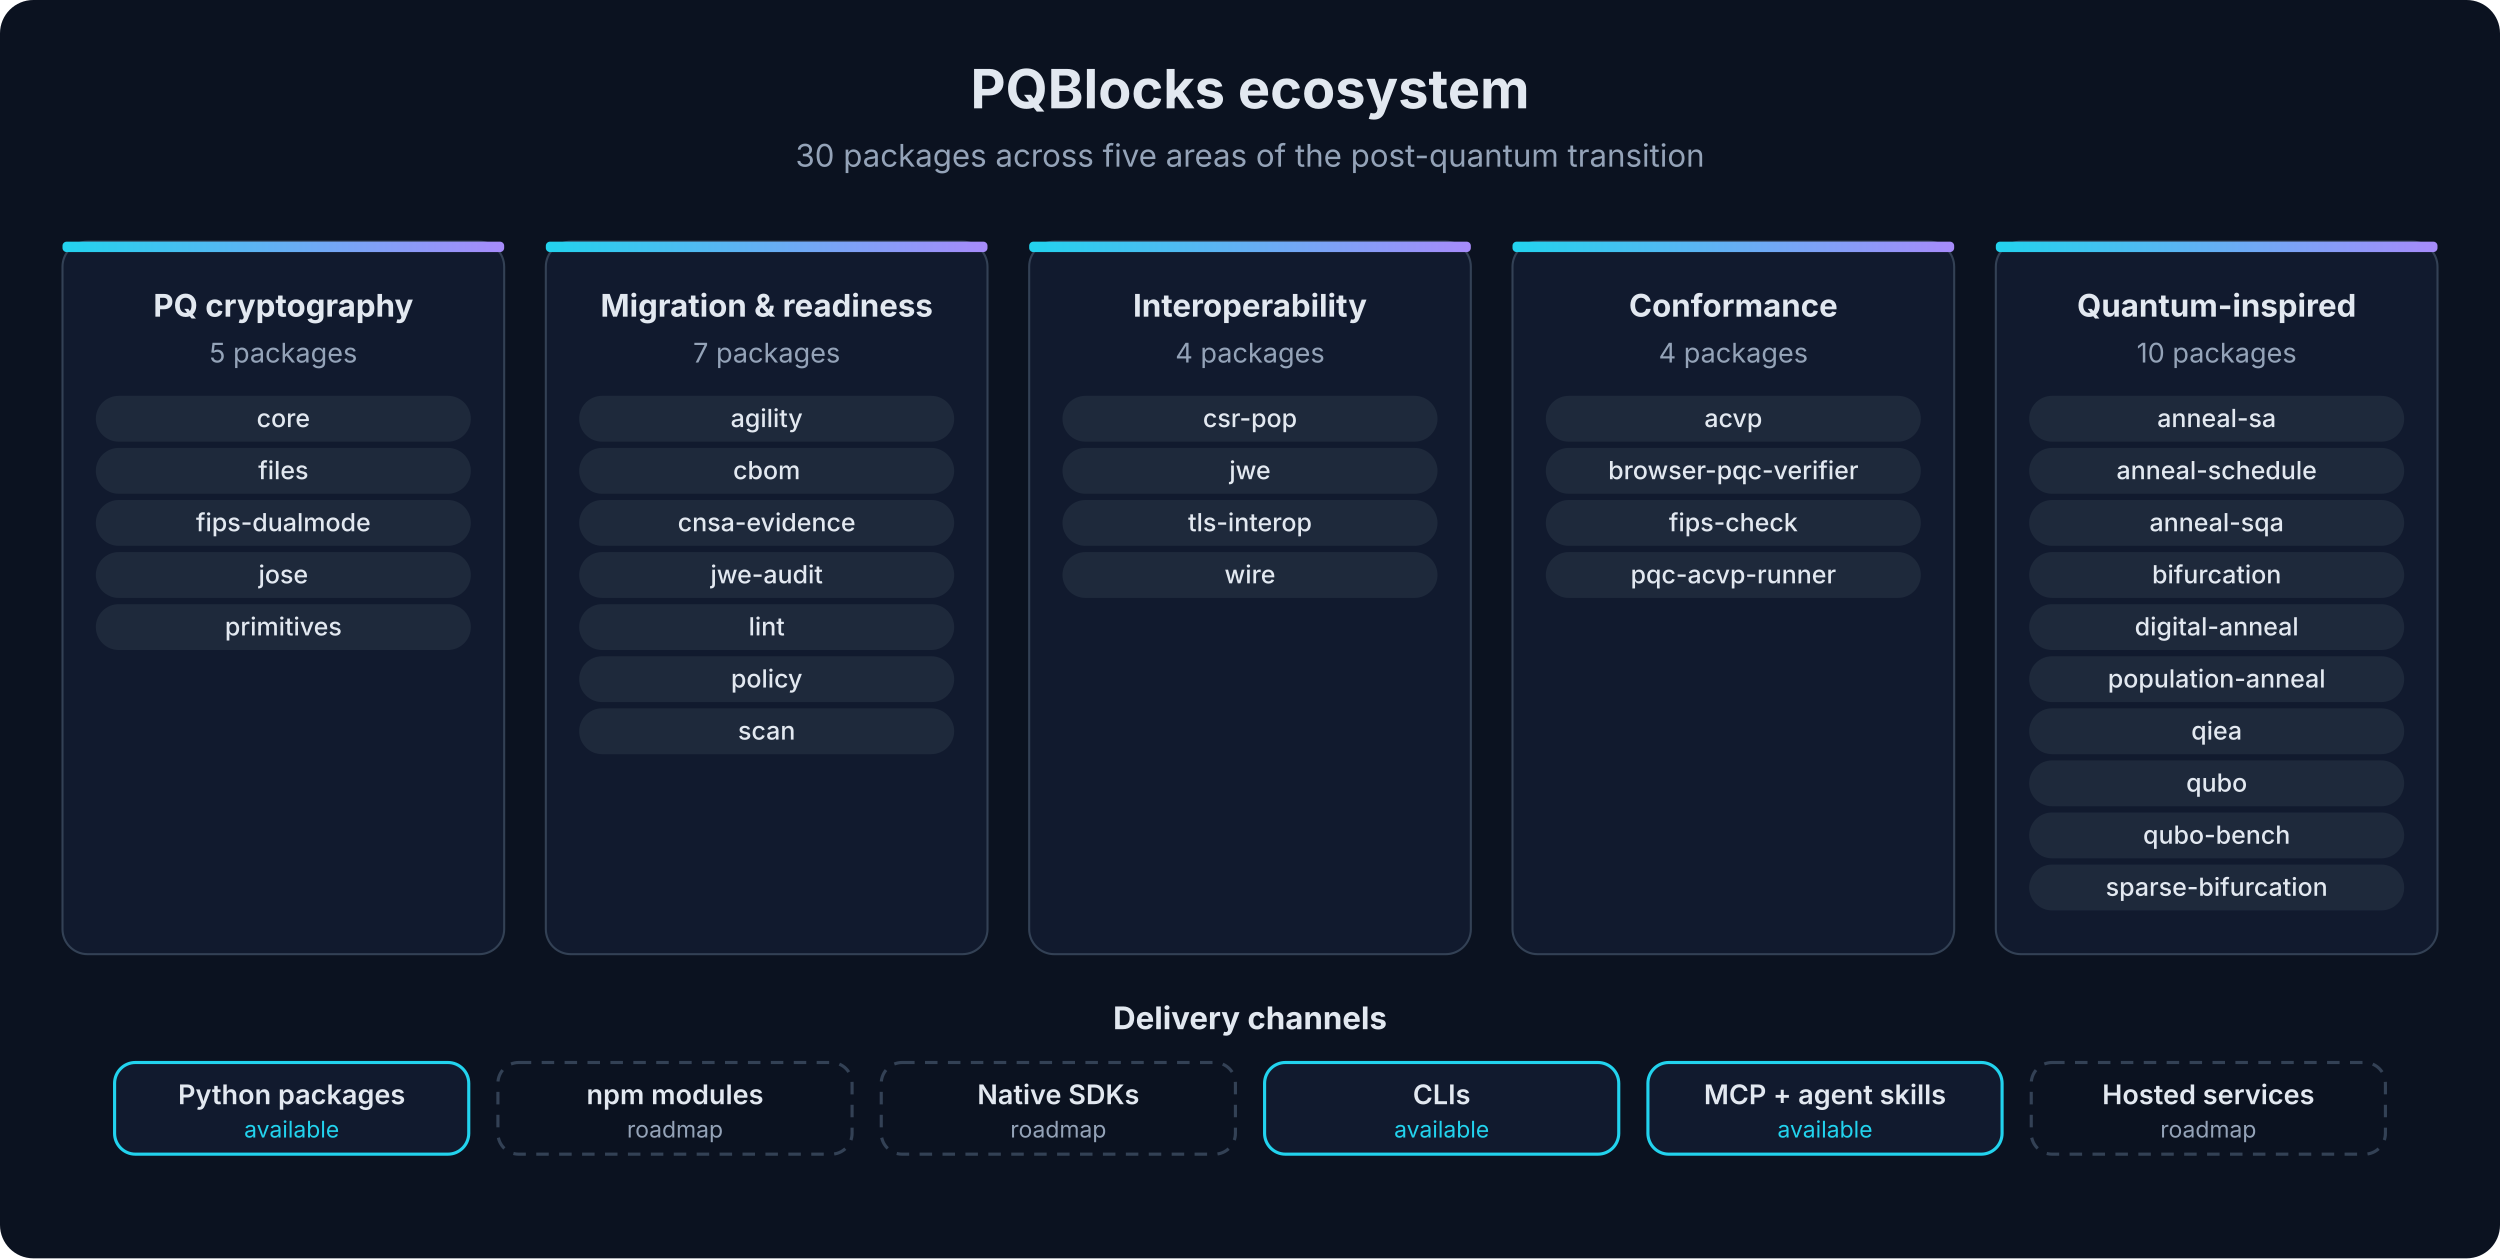
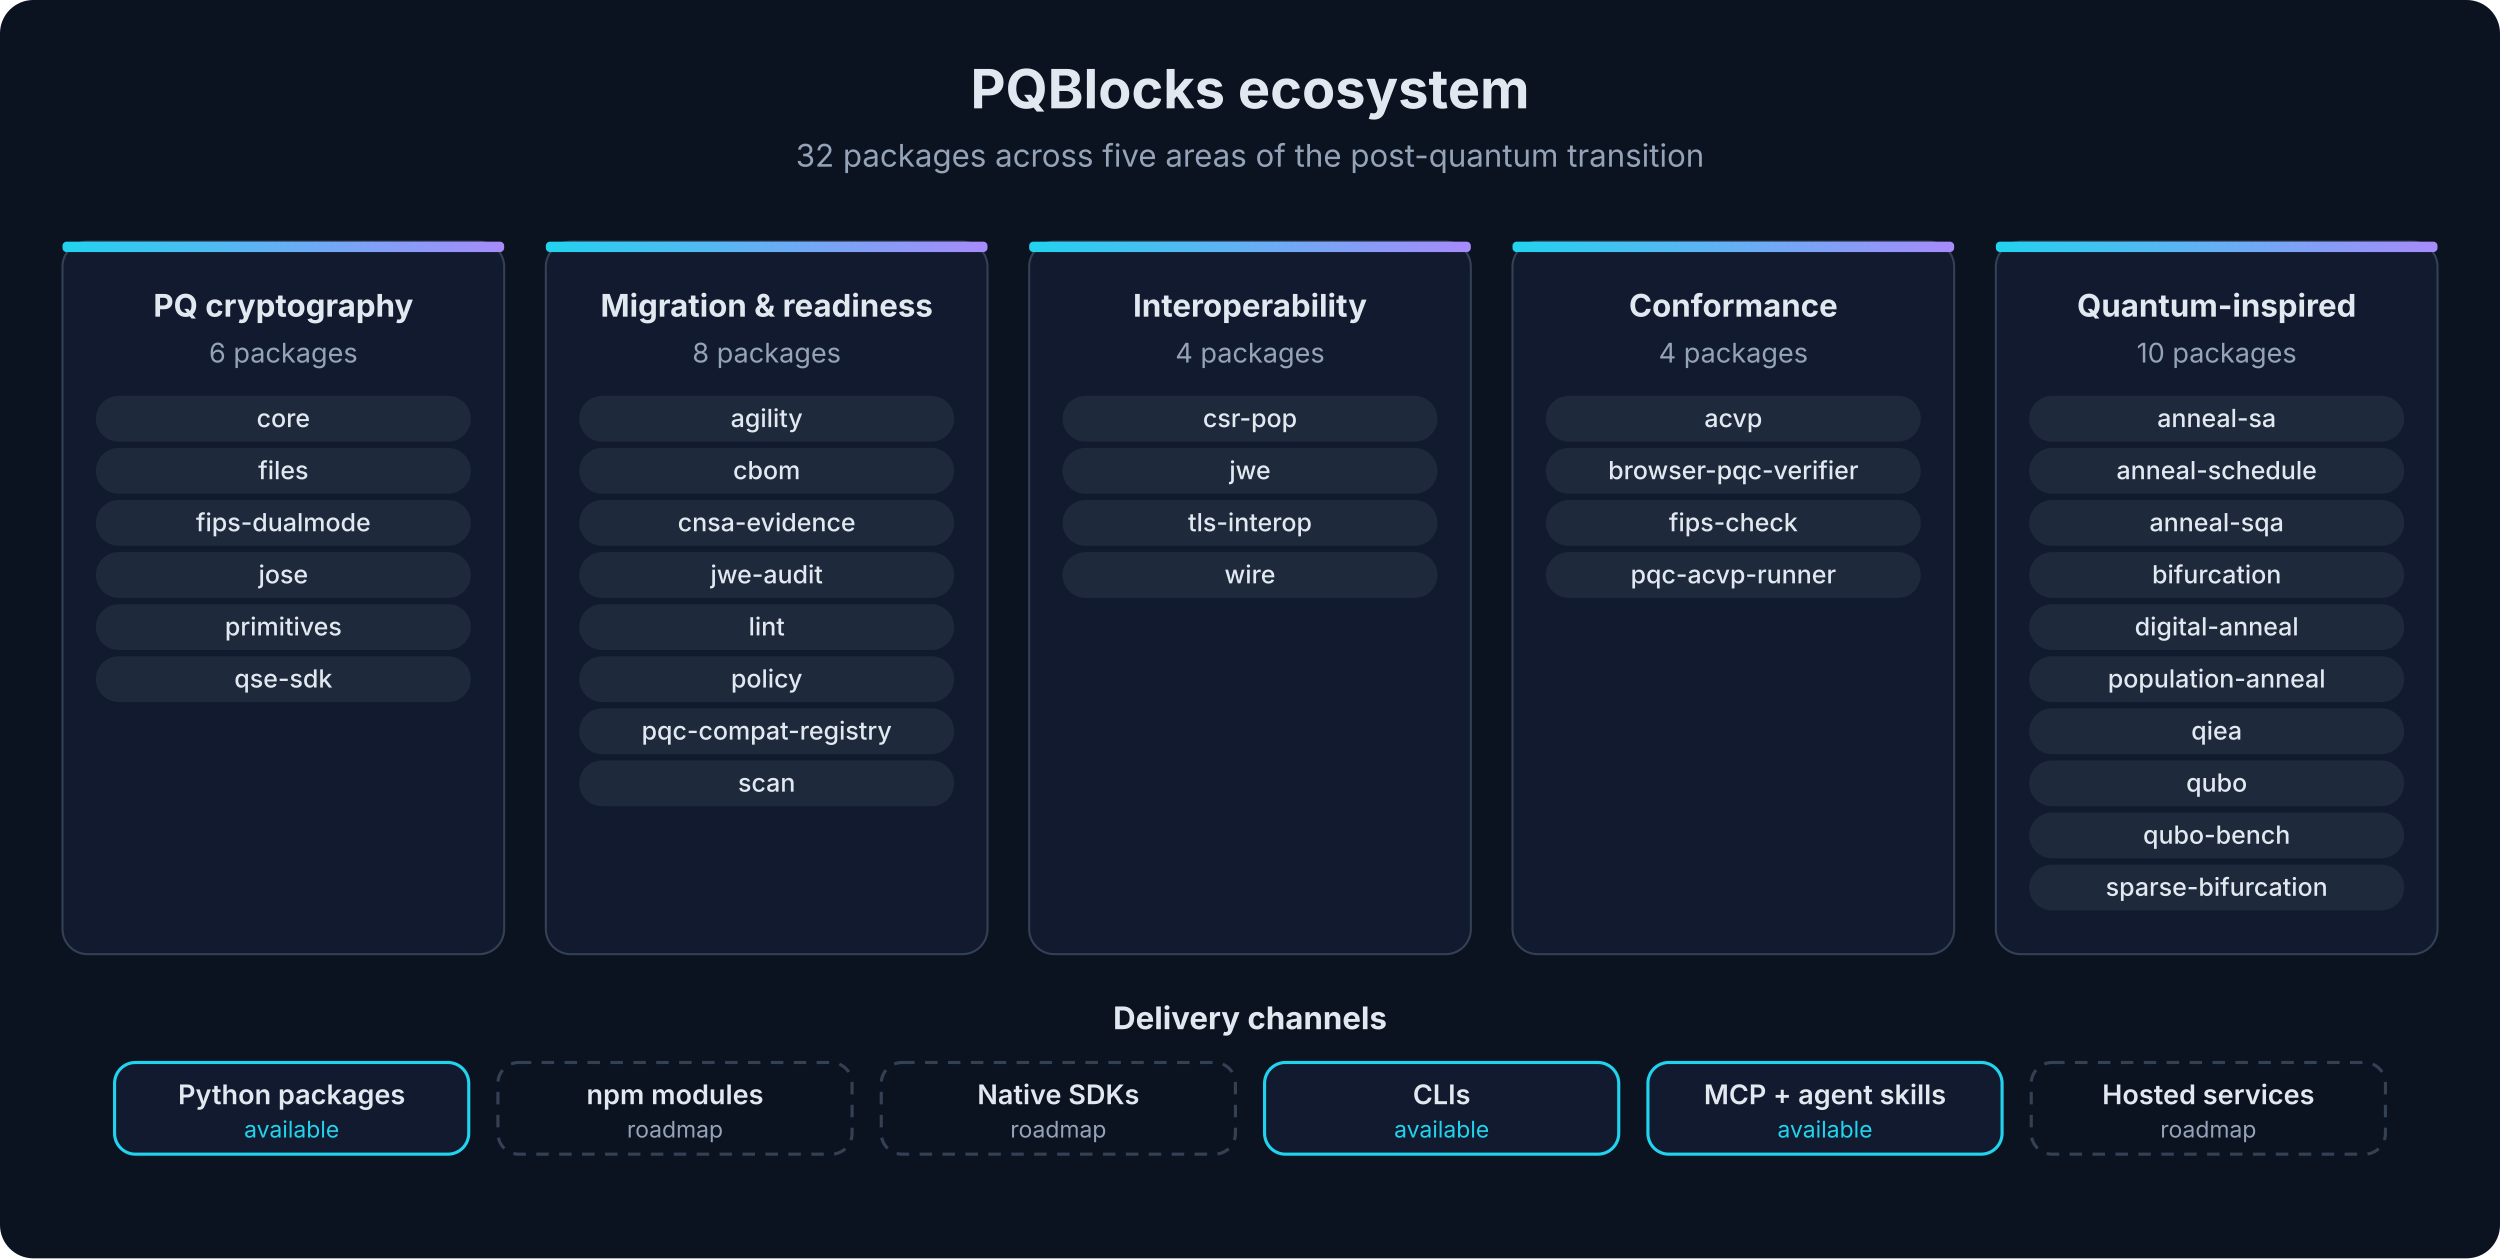
<svg xmlns="http://www.w3.org/2000/svg" viewBox="0 0 1200 604" width="1200" height="604" role="img" aria-label="PQBlocks ecosystem: five areas and delivery channels" font-family="Inter, 'Segoe UI', system-ui, sans-serif">
  <defs>
    <linearGradient id="acc" x1="0" y1="0" x2="1" y2="0">
      <stop offset="0" stop-color="#22d3ee" />
      <stop offset="1" stop-color="#a78bfa" />
    </linearGradient>
  </defs>
  <rect width="1200" height="604" rx="16" fill="#0b1220" />
  <text x="600" y="52" font-size="26" font-weight="700" fill="#e2e8f0" text-anchor="middle">PQBlocks ecosystem</text>
-   <text x="600" y="80" font-size="15" font-weight="400" fill="#94a3b8" text-anchor="middle">30 packages across five areas of the post-quantum transition</text>
+   <text x="600" y="80" font-size="15" font-weight="400" fill="#94a3b8" text-anchor="middle">32 packages across five areas of the post-quantum transition</text>
  <rect x="30" y="116" width="212" height="342" rx="12" fill="#111a2e" stroke="#334155" />
  <rect x="30" y="116" width="212" height="5" rx="2" fill="url(#acc)" />
  <text x="136" y="152" font-size="15" font-weight="700" fill="#e2e8f0" text-anchor="middle">PQ cryptography</text>
-   <text x="136" y="174" font-size="13" font-weight="400" fill="#94a3b8" text-anchor="middle">5 packages</text>
+   <text x="136" y="174" font-size="13" font-weight="400" fill="#94a3b8" text-anchor="middle">6 packages</text>
  <rect x="46" y="190" width="180" height="22" rx="11" fill="#1e293b" />
  <text x="136" y="205" font-size="12" font-weight="500" fill="#e2e8f0" text-anchor="middle">core</text>
  <rect x="46" y="215" width="180" height="22" rx="11" fill="#1e293b" />
  <text x="136" y="230" font-size="12" font-weight="500" fill="#e2e8f0" text-anchor="middle">files</text>
  <rect x="46" y="240" width="180" height="22" rx="11" fill="#1e293b" />
  <text x="136" y="255" font-size="12" font-weight="500" fill="#e2e8f0" text-anchor="middle">fips-dualmode</text>
  <rect x="46" y="265" width="180" height="22" rx="11" fill="#1e293b" />
  <text x="136" y="280" font-size="12" font-weight="500" fill="#e2e8f0" text-anchor="middle">jose</text>
  <rect x="46" y="290" width="180" height="22" rx="11" fill="#1e293b" />
  <text x="136" y="305" font-size="12" font-weight="500" fill="#e2e8f0" text-anchor="middle">primitives</text>
+   <rect x="46" y="315" width="180" height="22" rx="11" fill="#1e293b" />
+   <text x="136" y="330" font-size="12" font-weight="500" fill="#e2e8f0" text-anchor="middle">qse-sdk</text>
  <rect x="262" y="116" width="212" height="342" rx="12" fill="#111a2e" stroke="#334155" />
  <rect x="262" y="116" width="212" height="5" rx="2" fill="url(#acc)" />
  <text x="368" y="152" font-size="15" font-weight="700" fill="#e2e8f0" text-anchor="middle">Migration &amp; readiness</text>
-   <text x="368" y="174" font-size="13" font-weight="400" fill="#94a3b8" text-anchor="middle">7 packages</text>
+   <text x="368" y="174" font-size="13" font-weight="400" fill="#94a3b8" text-anchor="middle">8 packages</text>
  <rect x="278" y="190" width="180" height="22" rx="11" fill="#1e293b" />
  <text x="368" y="205" font-size="12" font-weight="500" fill="#e2e8f0" text-anchor="middle">agility</text>
  <rect x="278" y="215" width="180" height="22" rx="11" fill="#1e293b" />
  <text x="368" y="230" font-size="12" font-weight="500" fill="#e2e8f0" text-anchor="middle">cbom</text>
  <rect x="278" y="240" width="180" height="22" rx="11" fill="#1e293b" />
  <text x="368" y="255" font-size="12" font-weight="500" fill="#e2e8f0" text-anchor="middle">cnsa-evidence</text>
  <rect x="278" y="265" width="180" height="22" rx="11" fill="#1e293b" />
  <text x="368" y="280" font-size="12" font-weight="500" fill="#e2e8f0" text-anchor="middle">jwe-audit</text>
  <rect x="278" y="290" width="180" height="22" rx="11" fill="#1e293b" />
  <text x="368" y="305" font-size="12" font-weight="500" fill="#e2e8f0" text-anchor="middle">lint</text>
  <rect x="278" y="315" width="180" height="22" rx="11" fill="#1e293b" />
  <text x="368" y="330" font-size="12" font-weight="500" fill="#e2e8f0" text-anchor="middle">policy</text>
  <rect x="278" y="340" width="180" height="22" rx="11" fill="#1e293b" />
-   <text x="368" y="355" font-size="12" font-weight="500" fill="#e2e8f0" text-anchor="middle">scan</text>
+   <text x="368" y="355" font-size="12" font-weight="500" fill="#e2e8f0" text-anchor="middle">pqc-compat-registry</text>
+   <rect x="278" y="365" width="180" height="22" rx="11" fill="#1e293b" />
+   <text x="368" y="380" font-size="12" font-weight="500" fill="#e2e8f0" text-anchor="middle">scan</text>
  <rect x="494" y="116" width="212" height="342" rx="12" fill="#111a2e" stroke="#334155" />
  <rect x="494" y="116" width="212" height="5" rx="2" fill="url(#acc)" />
  <text x="600" y="152" font-size="15" font-weight="700" fill="#e2e8f0" text-anchor="middle">Interoperability</text>
  <text x="600" y="174" font-size="13" font-weight="400" fill="#94a3b8" text-anchor="middle">4 packages</text>
  <rect x="510" y="190" width="180" height="22" rx="11" fill="#1e293b" />
  <text x="600" y="205" font-size="12" font-weight="500" fill="#e2e8f0" text-anchor="middle">csr-pop</text>
  <rect x="510" y="215" width="180" height="22" rx="11" fill="#1e293b" />
  <text x="600" y="230" font-size="12" font-weight="500" fill="#e2e8f0" text-anchor="middle">jwe</text>
  <rect x="510" y="240" width="180" height="22" rx="11" fill="#1e293b" />
  <text x="600" y="255" font-size="12" font-weight="500" fill="#e2e8f0" text-anchor="middle">tls-interop</text>
  <rect x="510" y="265" width="180" height="22" rx="11" fill="#1e293b" />
  <text x="600" y="280" font-size="12" font-weight="500" fill="#e2e8f0" text-anchor="middle">wire</text>
  <rect x="726" y="116" width="212" height="342" rx="12" fill="#111a2e" stroke="#334155" />
  <rect x="726" y="116" width="212" height="5" rx="2" fill="url(#acc)" />
  <text x="832" y="152" font-size="15" font-weight="700" fill="#e2e8f0" text-anchor="middle">Conformance</text>
  <text x="832" y="174" font-size="13" font-weight="400" fill="#94a3b8" text-anchor="middle">4 packages</text>
  <rect x="742" y="190" width="180" height="22" rx="11" fill="#1e293b" />
  <text x="832" y="205" font-size="12" font-weight="500" fill="#e2e8f0" text-anchor="middle">acvp</text>
  <rect x="742" y="215" width="180" height="22" rx="11" fill="#1e293b" />
  <text x="832" y="230" font-size="12" font-weight="500" fill="#e2e8f0" text-anchor="middle">browser-pqc-verifier</text>
  <rect x="742" y="240" width="180" height="22" rx="11" fill="#1e293b" />
  <text x="832" y="255" font-size="12" font-weight="500" fill="#e2e8f0" text-anchor="middle">fips-check</text>
  <rect x="742" y="265" width="180" height="22" rx="11" fill="#1e293b" />
  <text x="832" y="280" font-size="12" font-weight="500" fill="#e2e8f0" text-anchor="middle">pqc-acvp-runner</text>
  <rect x="958" y="116" width="212" height="342" rx="12" fill="#111a2e" stroke="#334155" />
  <rect x="958" y="116" width="212" height="5" rx="2" fill="url(#acc)" />
  <text x="1064" y="152" font-size="15" font-weight="700" fill="#e2e8f0" text-anchor="middle">Quantum-inspired</text>
  <text x="1064" y="174" font-size="13" font-weight="400" fill="#94a3b8" text-anchor="middle">10 packages</text>
  <rect x="974" y="190" width="180" height="22" rx="11" fill="#1e293b" />
  <text x="1064" y="205" font-size="12" font-weight="500" fill="#e2e8f0" text-anchor="middle">anneal-sa</text>
  <rect x="974" y="215" width="180" height="22" rx="11" fill="#1e293b" />
  <text x="1064" y="230" font-size="12" font-weight="500" fill="#e2e8f0" text-anchor="middle">anneal-schedule</text>
  <rect x="974" y="240" width="180" height="22" rx="11" fill="#1e293b" />
  <text x="1064" y="255" font-size="12" font-weight="500" fill="#e2e8f0" text-anchor="middle">anneal-sqa</text>
  <rect x="974" y="265" width="180" height="22" rx="11" fill="#1e293b" />
  <text x="1064" y="280" font-size="12" font-weight="500" fill="#e2e8f0" text-anchor="middle">bifurcation</text>
  <rect x="974" y="290" width="180" height="22" rx="11" fill="#1e293b" />
  <text x="1064" y="305" font-size="12" font-weight="500" fill="#e2e8f0" text-anchor="middle">digital-anneal</text>
  <rect x="974" y="315" width="180" height="22" rx="11" fill="#1e293b" />
  <text x="1064" y="330" font-size="12" font-weight="500" fill="#e2e8f0" text-anchor="middle">population-anneal</text>
  <rect x="974" y="340" width="180" height="22" rx="11" fill="#1e293b" />
  <text x="1064" y="355" font-size="12" font-weight="500" fill="#e2e8f0" text-anchor="middle">qiea</text>
  <rect x="974" y="365" width="180" height="22" rx="11" fill="#1e293b" />
  <text x="1064" y="380" font-size="12" font-weight="500" fill="#e2e8f0" text-anchor="middle">qubo</text>
  <rect x="974" y="390" width="180" height="22" rx="11" fill="#1e293b" />
  <text x="1064" y="405" font-size="12" font-weight="500" fill="#e2e8f0" text-anchor="middle">qubo-bench</text>
  <rect x="974" y="415" width="180" height="22" rx="11" fill="#1e293b" />
  <text x="1064" y="430" font-size="12" font-weight="500" fill="#e2e8f0" text-anchor="middle">sparse-bifurcation</text>
  <text x="600" y="494" font-size="15" font-weight="700" fill="#e2e8f0" text-anchor="middle">Delivery channels</text>
  <rect x="55" y="510" width="170" height="44" rx="10" fill="#111a2e" stroke="#22d3ee" stroke-width="1.5" />
  <text x="140" y="530" font-size="13" font-weight="600" fill="#e2e8f0" text-anchor="middle">Python packages</text>
  <text x="140" y="546" font-size="11" font-weight="400" fill="#22d3ee" text-anchor="middle">available</text>
  <rect x="239" y="510" width="170" height="44" rx="10" fill="#0b1220" stroke="#334155" stroke-width="1.5" stroke-dasharray="6 5" />
  <text x="324" y="530" font-size="13" font-weight="600" fill="#e2e8f0" text-anchor="middle">npm modules</text>
  <text x="324" y="546" font-size="11" font-weight="400" fill="#94a3b8" text-anchor="middle">roadmap</text>
  <rect x="423" y="510" width="170" height="44" rx="10" fill="#0b1220" stroke="#334155" stroke-width="1.5" stroke-dasharray="6 5" />
  <text x="508" y="530" font-size="13" font-weight="600" fill="#e2e8f0" text-anchor="middle">Native SDKs</text>
  <text x="508" y="546" font-size="11" font-weight="400" fill="#94a3b8" text-anchor="middle">roadmap</text>
  <rect x="607" y="510" width="170" height="44" rx="10" fill="#111a2e" stroke="#22d3ee" stroke-width="1.5" />
  <text x="692" y="530" font-size="13" font-weight="600" fill="#e2e8f0" text-anchor="middle">CLIs</text>
  <text x="692" y="546" font-size="11" font-weight="400" fill="#22d3ee" text-anchor="middle">available</text>
  <rect x="791" y="510" width="170" height="44" rx="10" fill="#111a2e" stroke="#22d3ee" stroke-width="1.5" />
  <text x="876" y="530" font-size="13" font-weight="600" fill="#e2e8f0" text-anchor="middle">MCP + agent skills</text>
  <text x="876" y="546" font-size="11" font-weight="400" fill="#22d3ee" text-anchor="middle">available</text>
  <rect x="975" y="510" width="170" height="44" rx="10" fill="#0b1220" stroke="#334155" stroke-width="1.5" stroke-dasharray="6 5" />
  <text x="1060" y="530" font-size="13" font-weight="600" fill="#e2e8f0" text-anchor="middle">Hosted services</text>
  <text x="1060" y="546" font-size="11" font-weight="400" fill="#94a3b8" text-anchor="middle">roadmap</text>
</svg>
